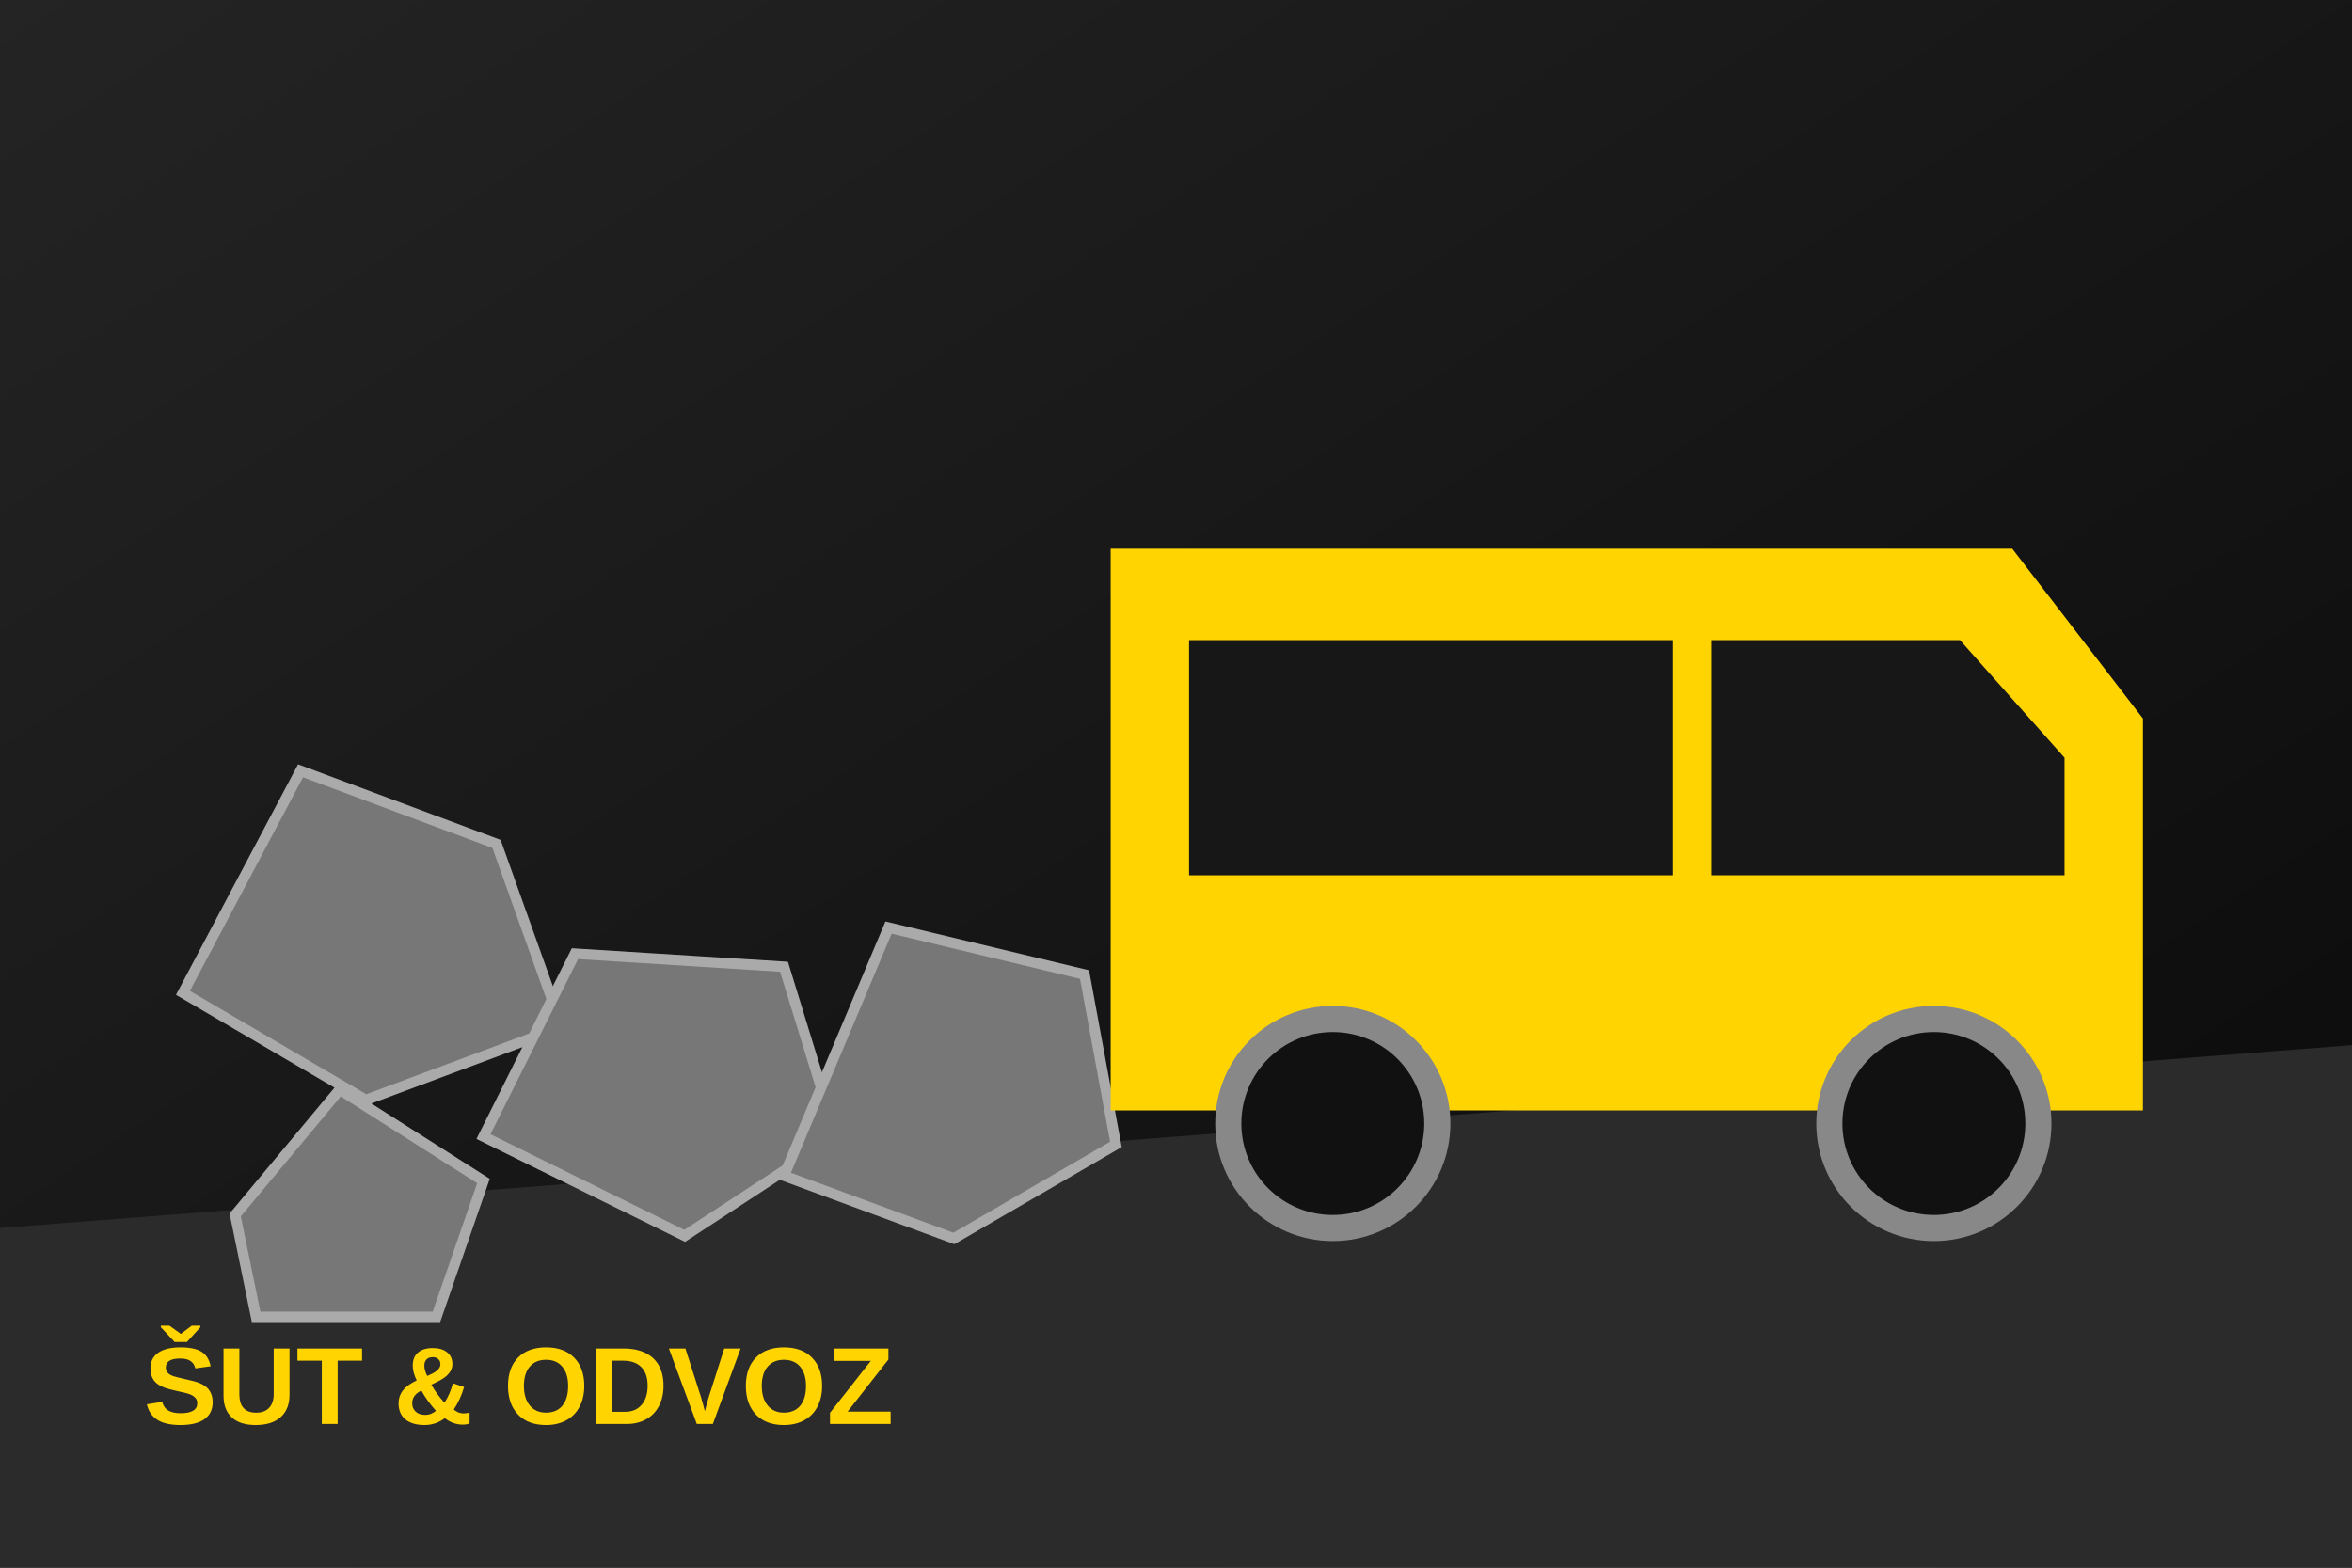
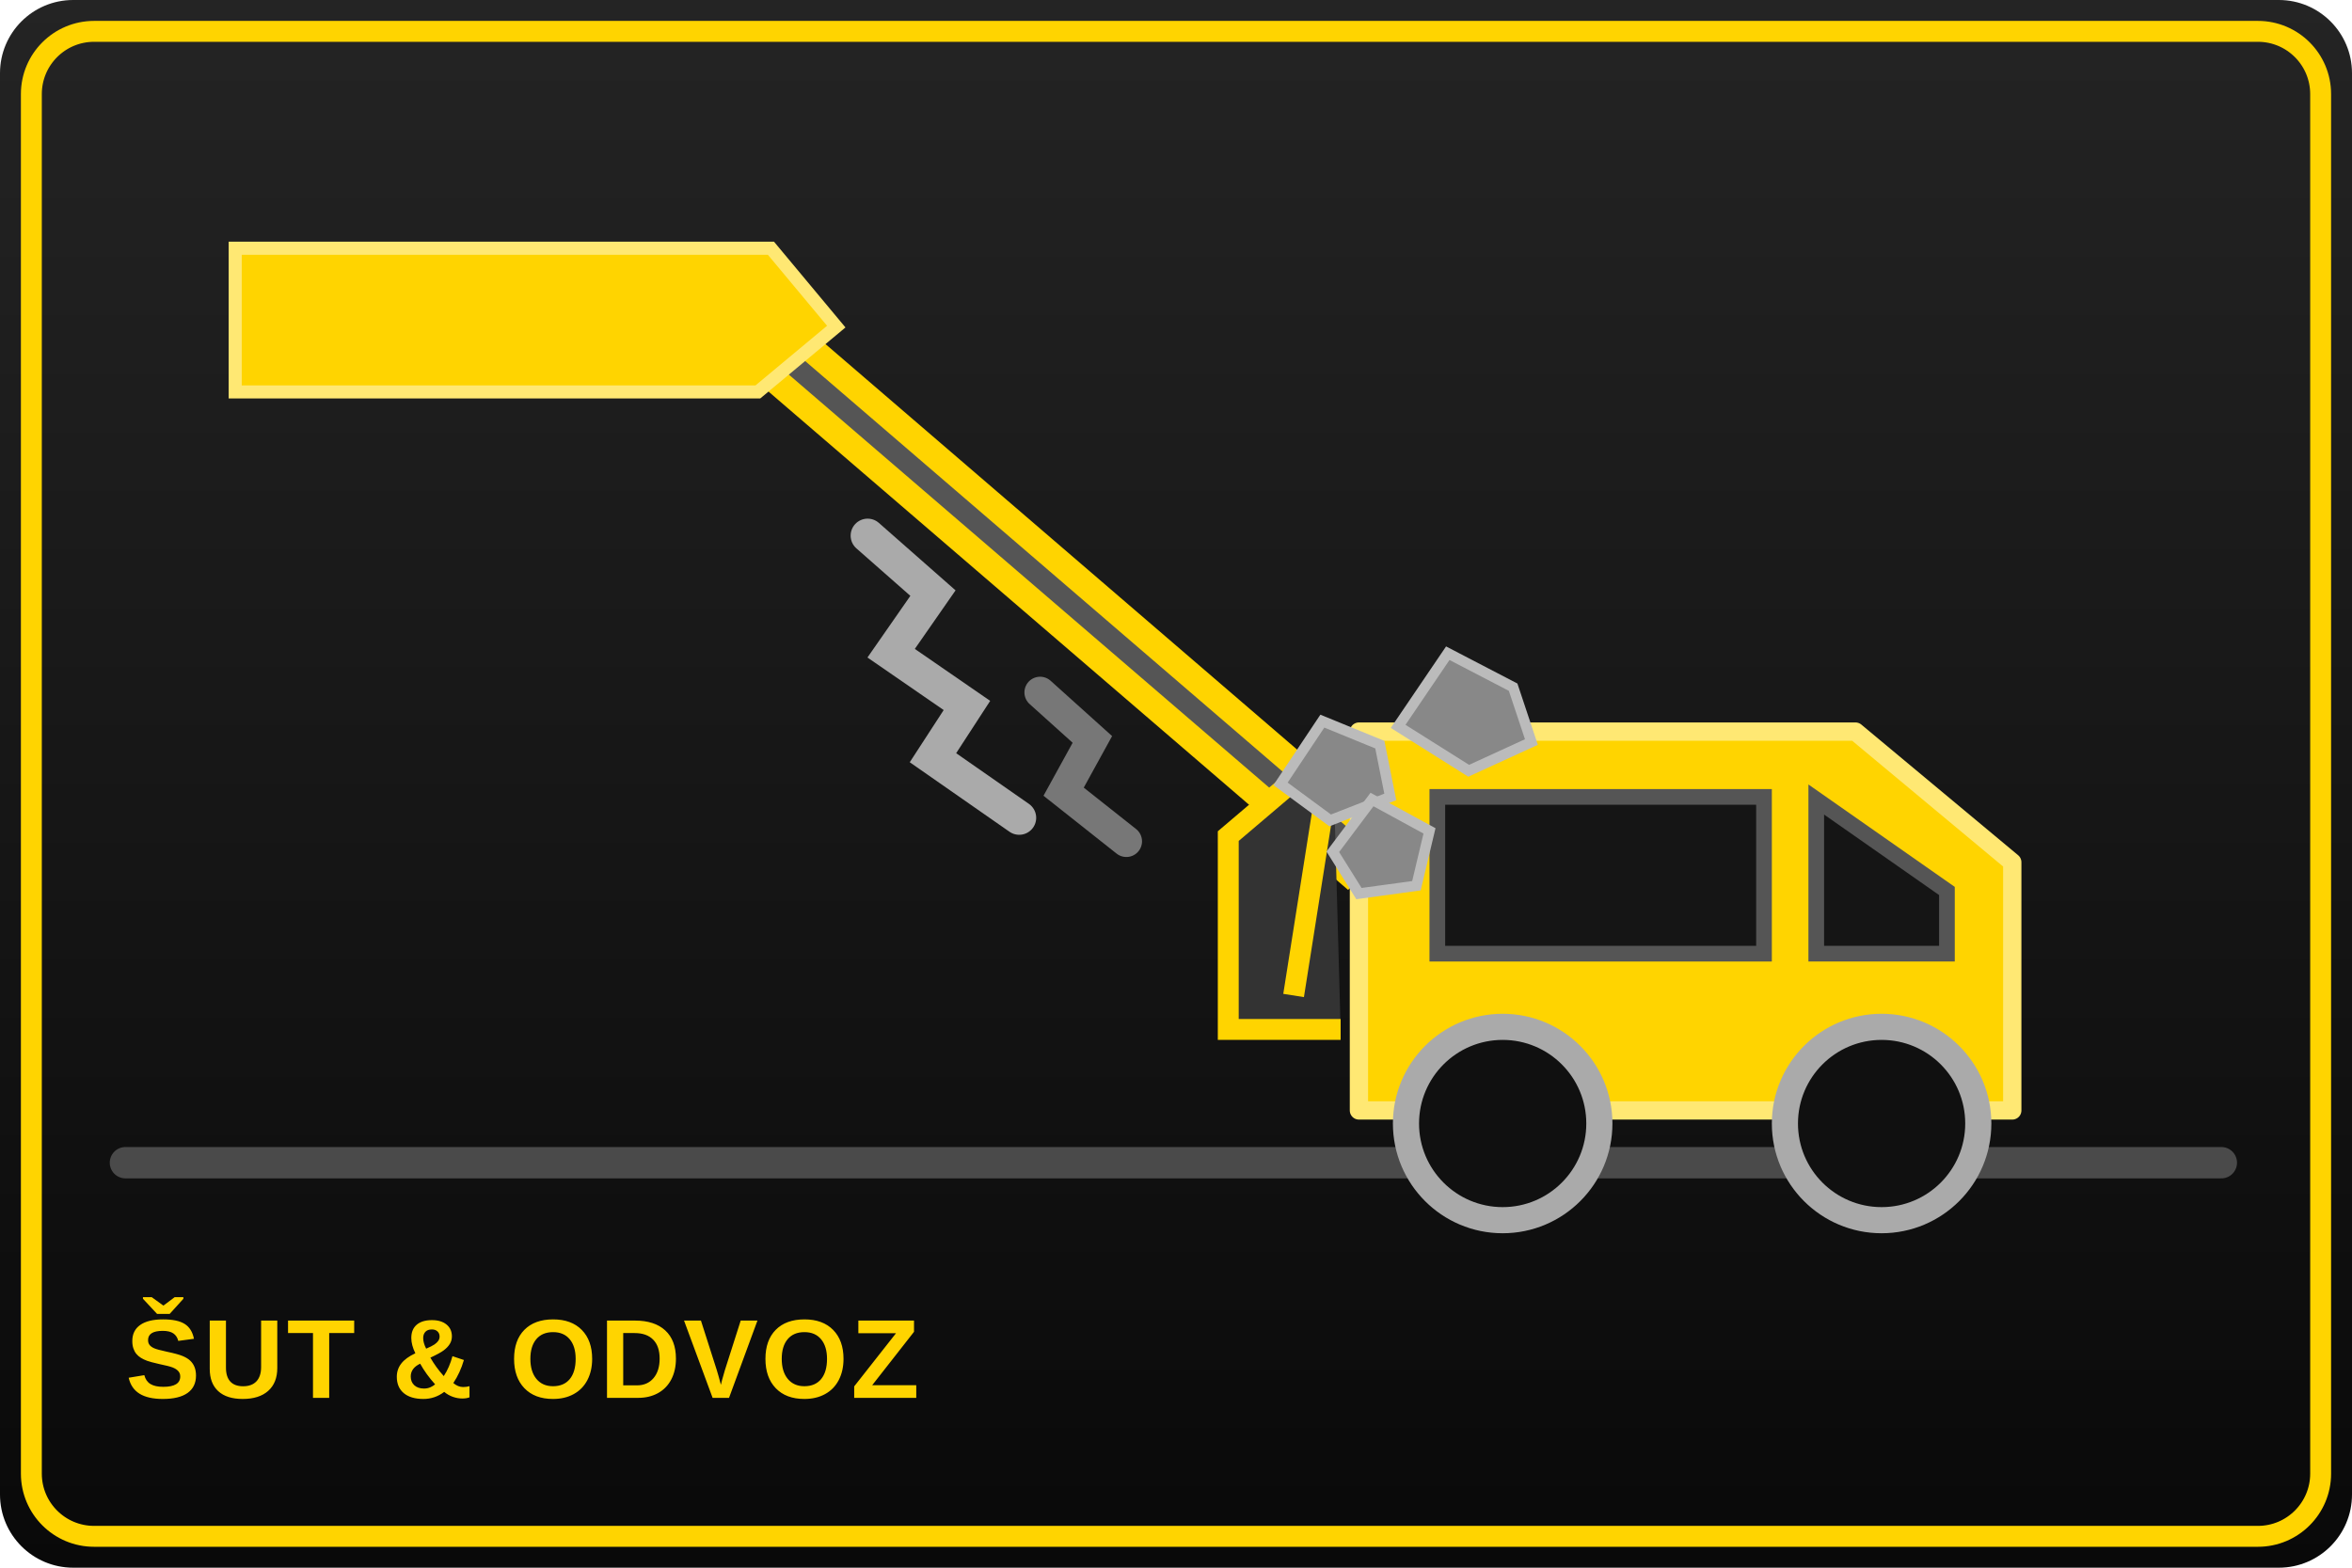
- <svg xmlns="http://www.w3.org/2000/svg" viewBox="0 0 900 600">
+ <svg xmlns="http://www.w3.org/2000/svg" viewBox="0 0 900 600" role="img" aria-labelledby="title">
  <defs>
-     <linearGradient id="g" x2="1" y2="1">
+     <linearGradient id="bg" x2="0" y2="1">
      <stop stop-color="#242424" />
      <stop offset="1" stop-color="#090909" />
    </linearGradient>
  </defs>
-   <rect width="900" height="600" fill="url(#g)" />
-   <path d="M0 470L900 400V600H0Z" fill="#2b2b2b" />
-   <g fill="#777" stroke="#aaa" stroke-width="4">
-     <path d="M70 380l45-85 75 28 25 70-75 28Z" />
-     <path d="M185 435l35-70 80 5 20 65-58 38Z" />
-     <path d="M90 465l40-48 55 35-18 52H98Z" />
-     <path d="M300 450l40-95 75 18 12 65-62 36Z" />
+   <rect width="900" height="600" rx="28" fill="url(#bg)" />
+   <rect x="12" y="12" width="876" height="576" rx="24" fill="none" stroke="#ffd400" stroke-width="8" />
+   <path d="M48 445H850" stroke="#4a4a4a" stroke-width="12" stroke-linecap="round" />
+   <path d="M105 115H275L525 330" fill="none" stroke="#ffd400" stroke-width="28" stroke-linejoin="round" />
+   <path d="M105 115H275L525 330" fill="none" stroke="#555" stroke-width="8" stroke-linejoin="round" />
+   <path d="M90 95H295L320 125 290 150H90Z" fill="#ffd400" stroke="#ffe873" stroke-width="5" />
+   <path d="M332 205l25 22-16 23 29 20-13 20 33 23" fill="none" stroke="#aaa" stroke-width="13" stroke-linecap="round" />
+   <path d="M398 265l20 18-11 20 24 19" fill="none" stroke="#777" stroke-width="12" stroke-linecap="round" />
+   <path d="M520 280H710L770 330V425H520Z" fill="#ffd400" stroke="#ffe873" stroke-width="7" stroke-linejoin="round" />
+   <path d="M550 305H675V365H550Z" fill="#151515" stroke="#555" stroke-width="6" />
+   <path d="M695 306l50 35v24h-50Z" fill="#151515" stroke="#555" stroke-width="6" />
+   <path d="M510 286l-40 34v74h43" fill="#333" stroke="#ffd400" stroke-width="8" />
+   <path d="M510 286l-15 95" stroke="#ffd400" stroke-width="8" />
+   <circle cx="575" cy="430" r="37" fill="#101010" stroke="#aaa" stroke-width="10" />
+   <circle cx="720" cy="430" r="37" fill="#101010" stroke="#aaa" stroke-width="10" />
+   <g fill="#888" stroke="#bbb" stroke-width="4">
+     <path d="M535 278l19-28 25 13 7 21-24 11Z" />
+     <path d="M490 300l16-24 22 9 4 20-23 9Z" />
+     <path d="M510 326l15-20 22 12-5 21-22 3Z" />
  </g>
-   <path d="M425 210H770L820 275V425H425Z" fill="#ffd400" />
-   <path d="M455 245H640V335H455Z" fill="#171717" />
-   <path d="M655 245H750L790 290V335H655Z" fill="#171717" />
-   <circle cx="510" cy="430" r="40" fill="#111" stroke="#888" stroke-width="10" />
-   <circle cx="740" cy="430" r="40" fill="#111" stroke="#888" stroke-width="10" />
-   <text x="55" y="545" fill="#ffd400" font-family="Arial,sans-serif" font-size="42" font-weight="900">ŠUT &amp; ODVOZ</text>
+   <text x="48" y="535" fill="#ffd400" font-family="Arial,sans-serif" font-size="43" font-weight="900" letter-spacing="1">ŠUT &amp; ODVOZ</text>
</svg>
